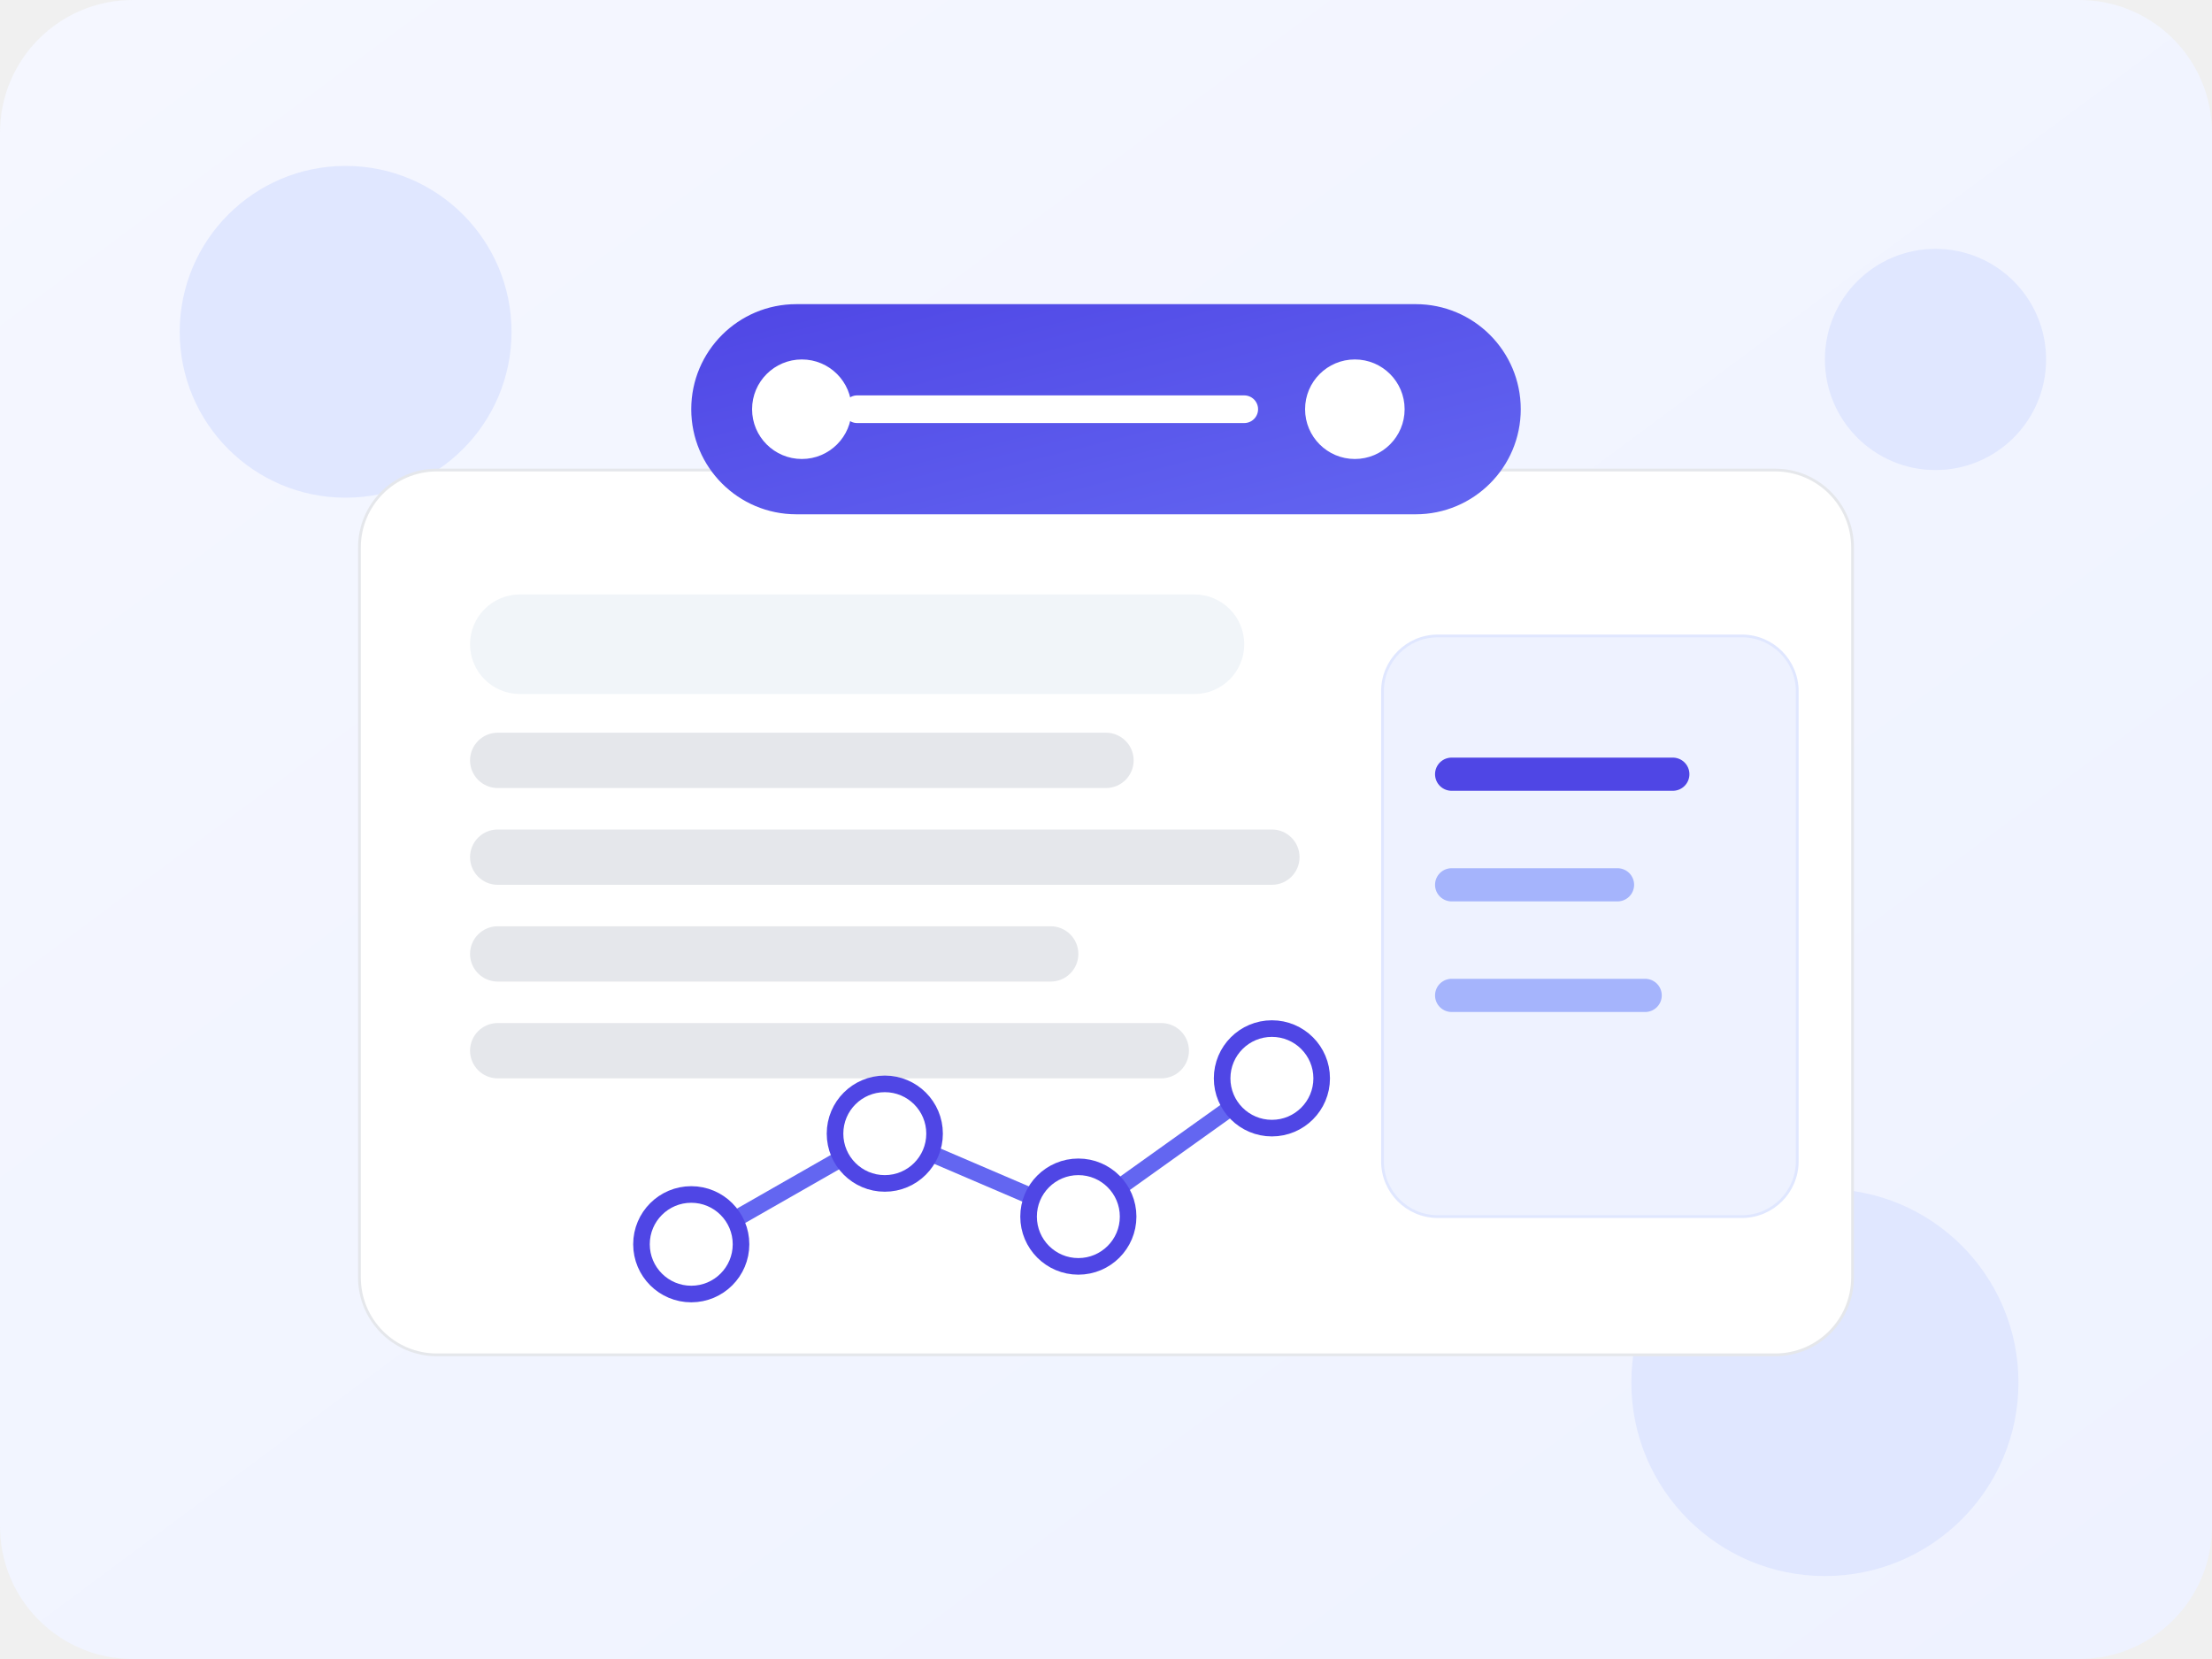
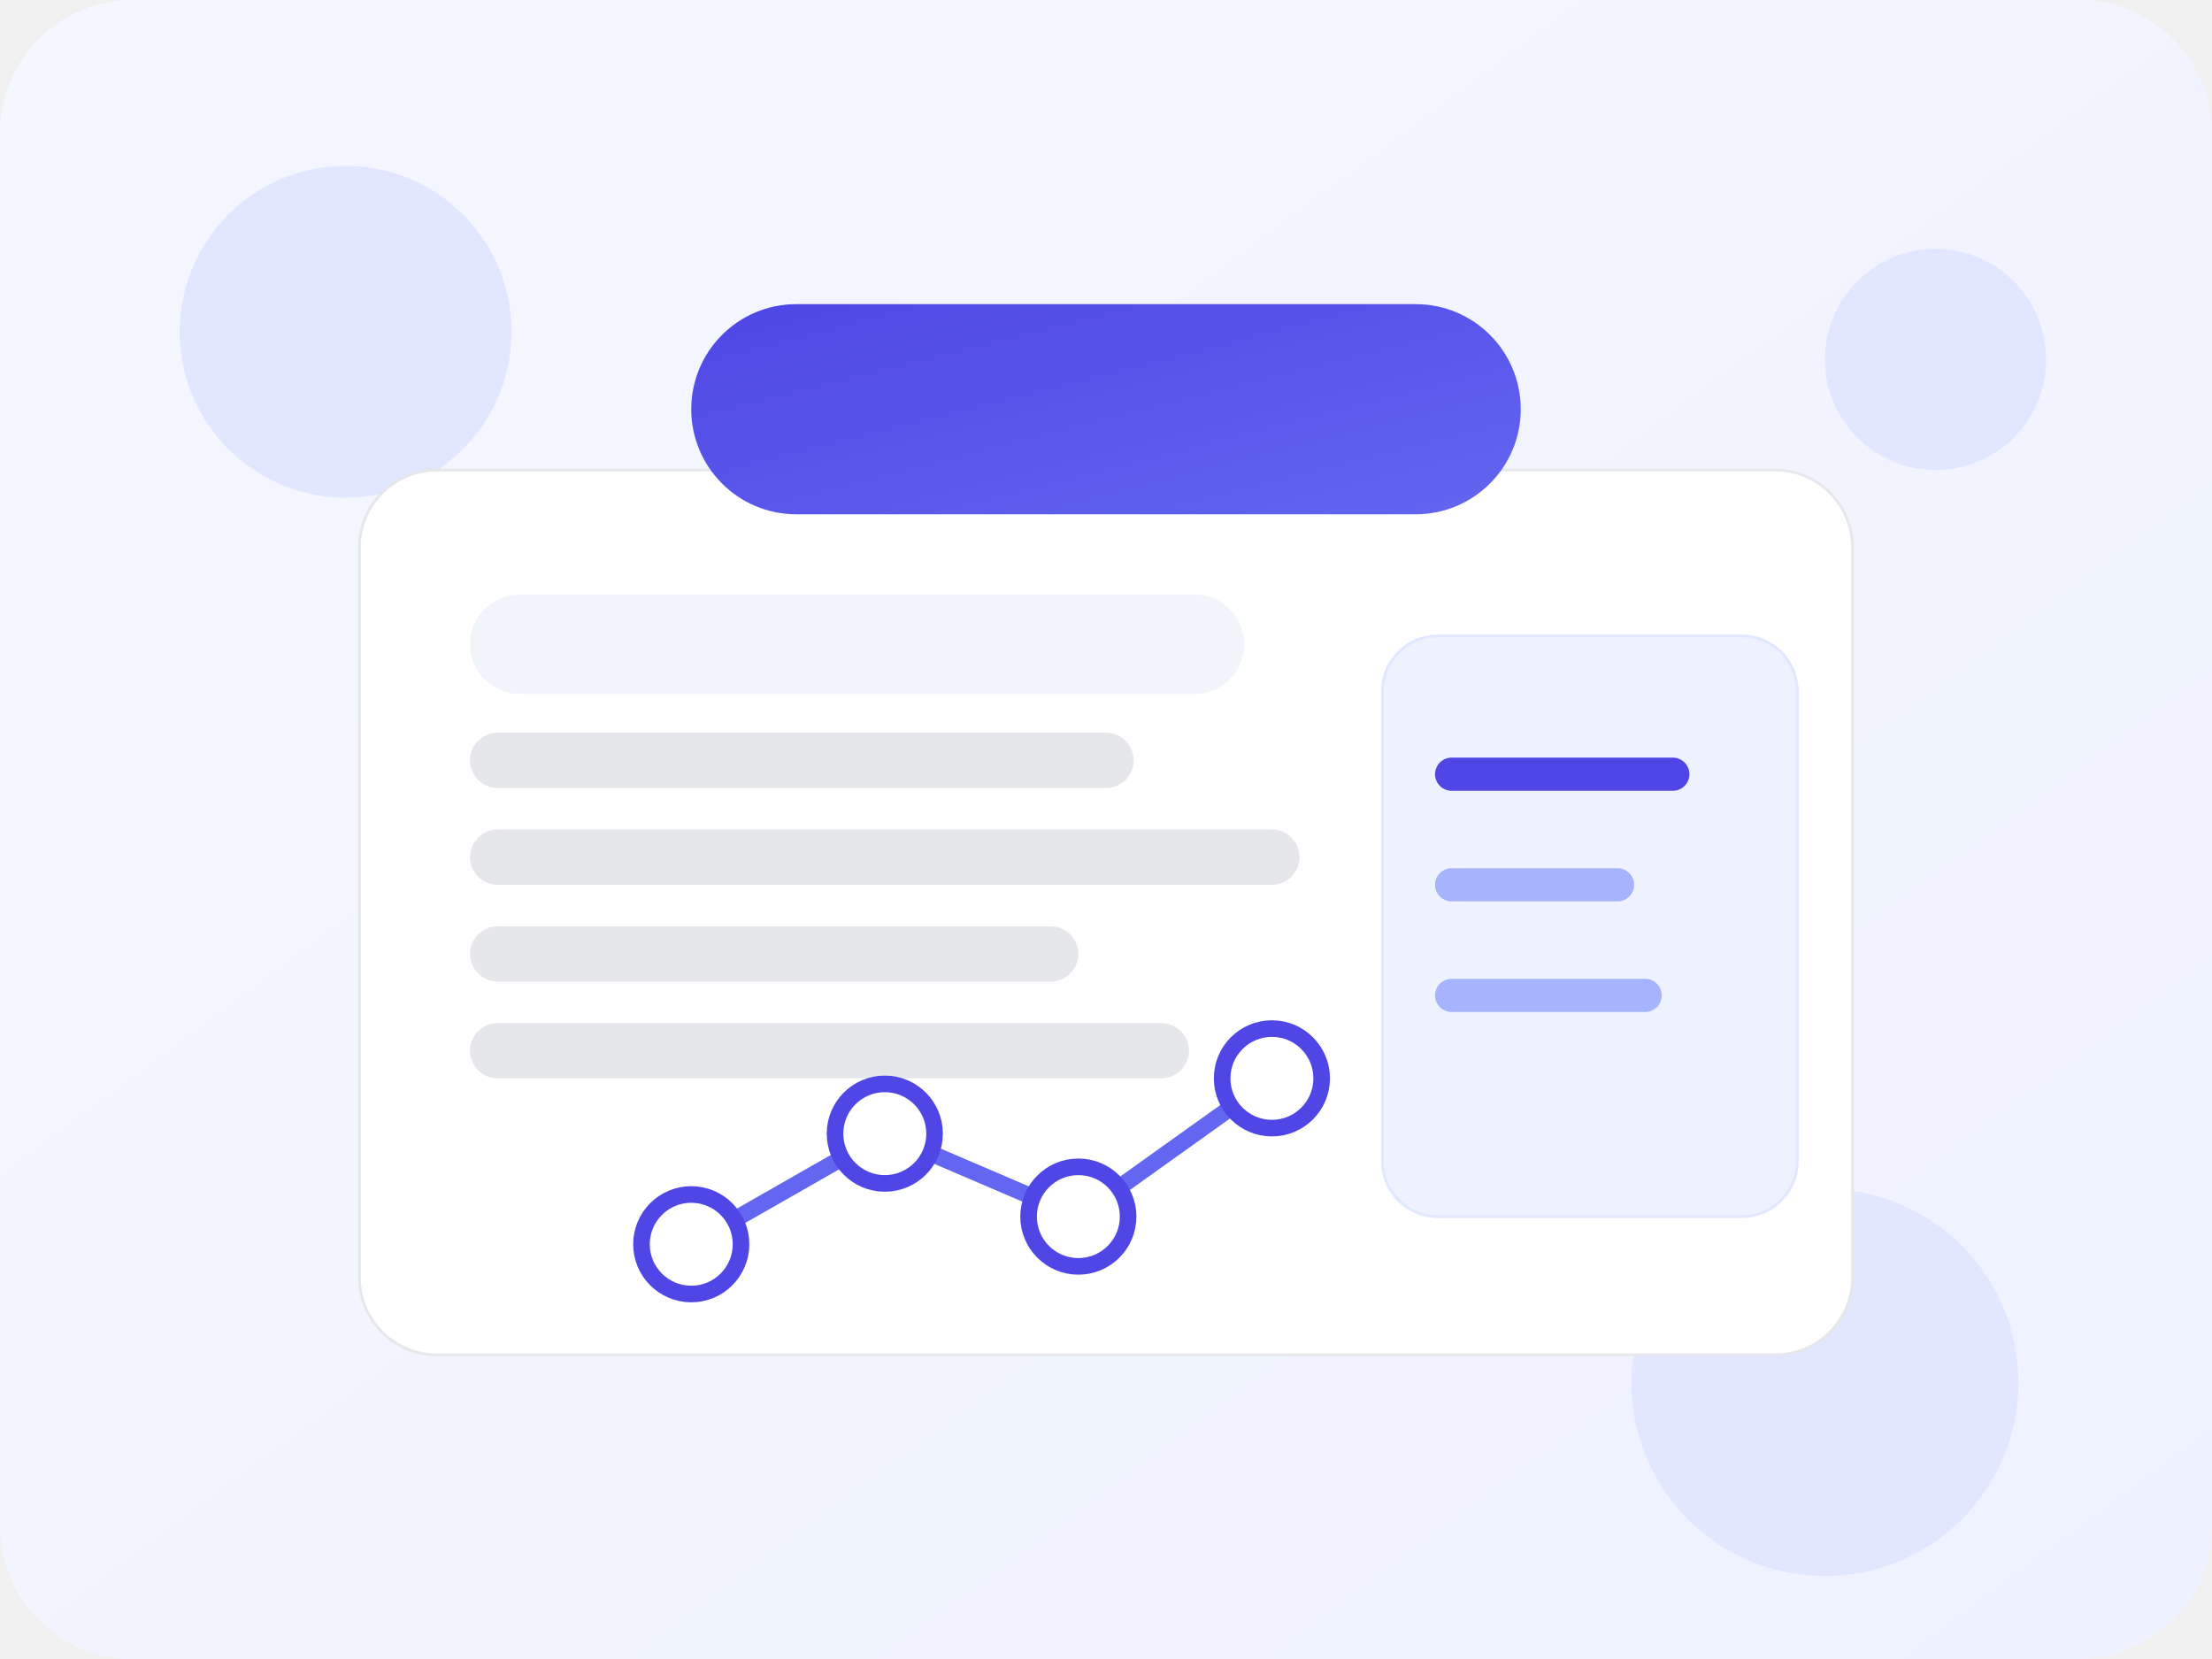
<svg xmlns="http://www.w3.org/2000/svg" width="800" height="600" viewBox="0 0 800 600" fill="none">
  <defs>
    <linearGradient id="bg" x1="0" y1="0" x2="1" y2="1">
      <stop offset="0" stop-color="#F5F7FF" />
      <stop offset="1" stop-color="#EEF2FF" />
    </linearGradient>
    <linearGradient id="accent" x1="0" y1="0" x2="1" y2="1">
      <stop offset="0" stop-color="#4F46E5" />
      <stop offset="1" stop-color="#6366F1" />
    </linearGradient>
  </defs>
  <rect width="800" height="600" rx="48" fill="url(#bg)" />
  <circle cx="125" cy="120" r="60" fill="#E0E7FF" />
  <circle cx="700" cy="130" r="40" fill="#E0E7FF" />
  <circle cx="660" cy="500" r="70" fill="#E0E7FF" />
  <rect x="130" y="170" width="540" height="320" rx="28" fill="white" stroke="#E5E7EB" />
  <rect x="170" y="215" width="280" height="36" rx="18" fill="#F1F5F9" />
  <rect x="170" y="265" width="240" height="20" rx="10" fill="#E5E7EB" />
  <rect x="170" y="300" width="300" height="20" rx="10" fill="#E5E7EB" />
  <rect x="170" y="335" width="220" height="20" rx="10" fill="#E5E7EB" />
  <rect x="170" y="370" width="260" height="20" rx="10" fill="#E5E7EB" />
  <rect x="500" y="230" width="150" height="210" rx="20" fill="#EEF2FF" stroke="#E0E7FF" />
  <path d="M525 280h80" stroke="#4F46E5" stroke-width="12" stroke-linecap="round" />
  <path d="M525 320h60" stroke="#A5B4FC" stroke-width="12" stroke-linecap="round" />
  <path d="M525 360h70" stroke="#A5B4FC" stroke-width="12" stroke-linecap="round" />
  <g stroke="#6366F1" stroke-width="6" stroke-linecap="round">
    <path d="M250 450l70-40 70 30 70-50" />
  </g>
  <g fill="white" stroke="#4F46E5" stroke-width="6">
    <circle cx="250" cy="450" r="18" />
    <circle cx="320" cy="410" r="18" />
    <circle cx="390" cy="440" r="18" />
    <circle cx="460" cy="390" r="18" />
  </g>
  <g transform="translate(250 110)">
    <rect x="0" y="0" width="300" height="76" rx="38" fill="url(#accent)" />
-     <path d="M60 38h140" stroke="white" stroke-width="10" stroke-linecap="round" />
-     <circle cx="40" cy="38" r="18" fill="white" />
-     <circle cx="240" cy="38" r="18" fill="white" />
  </g>
</svg>
